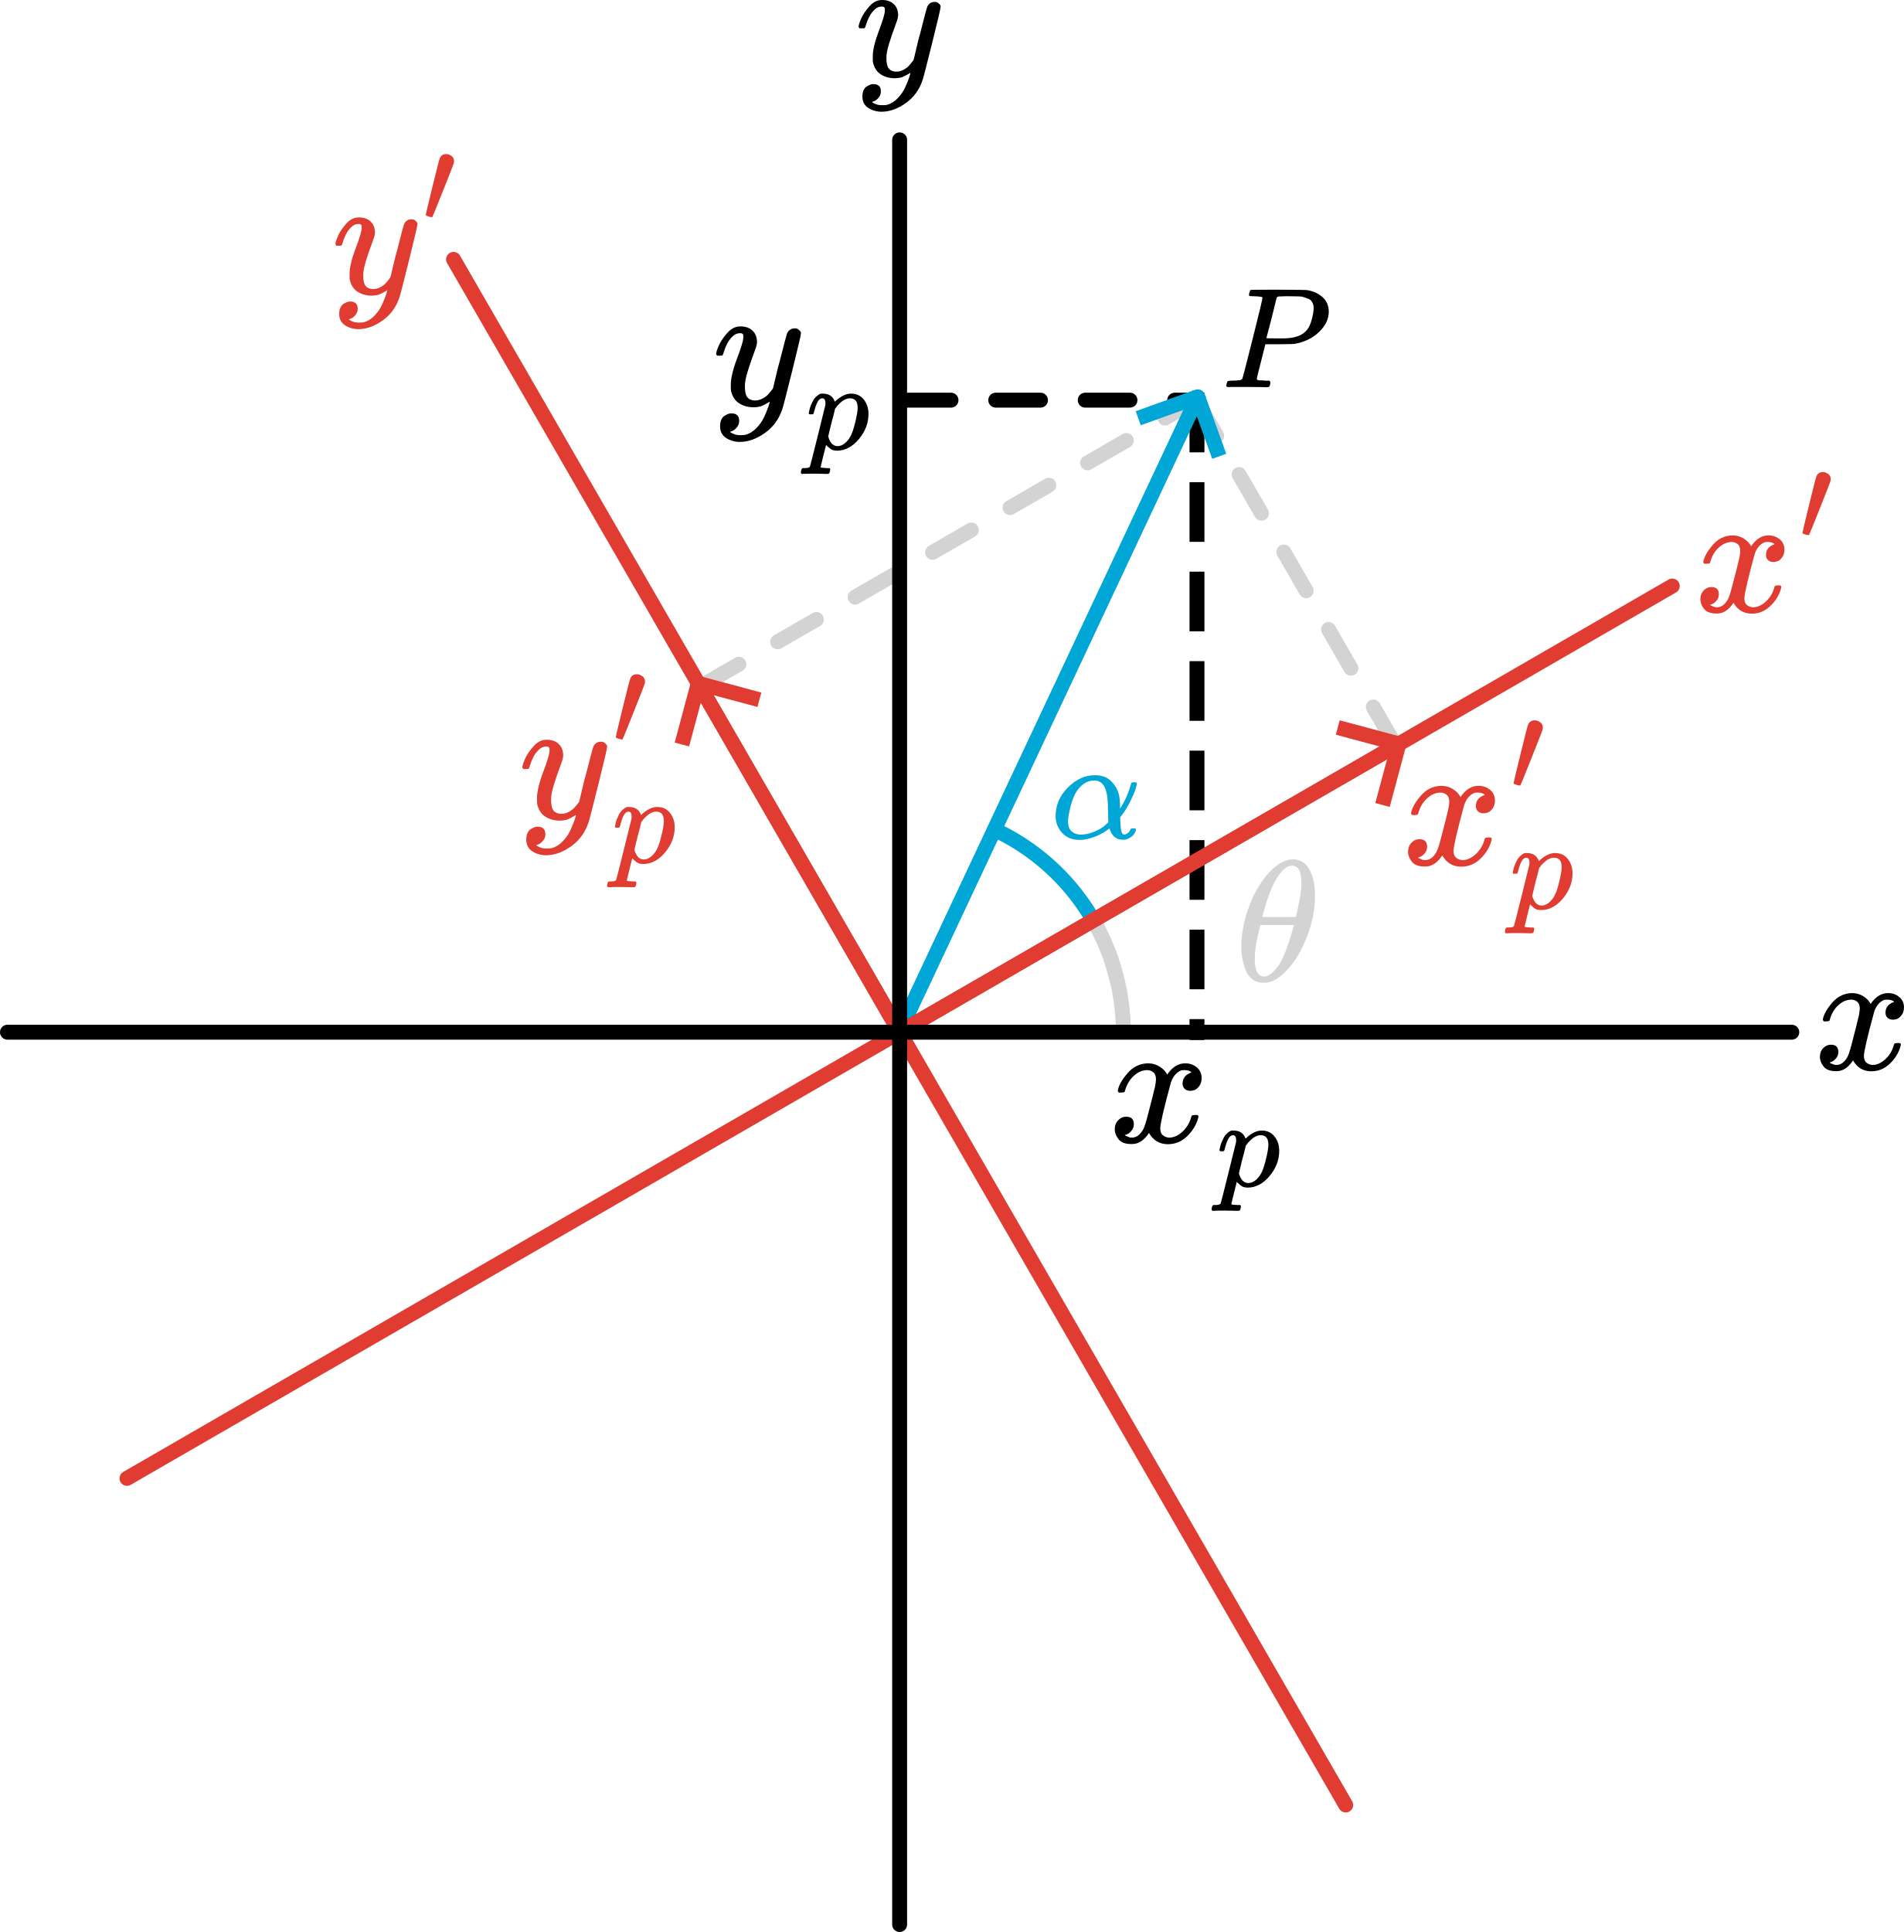
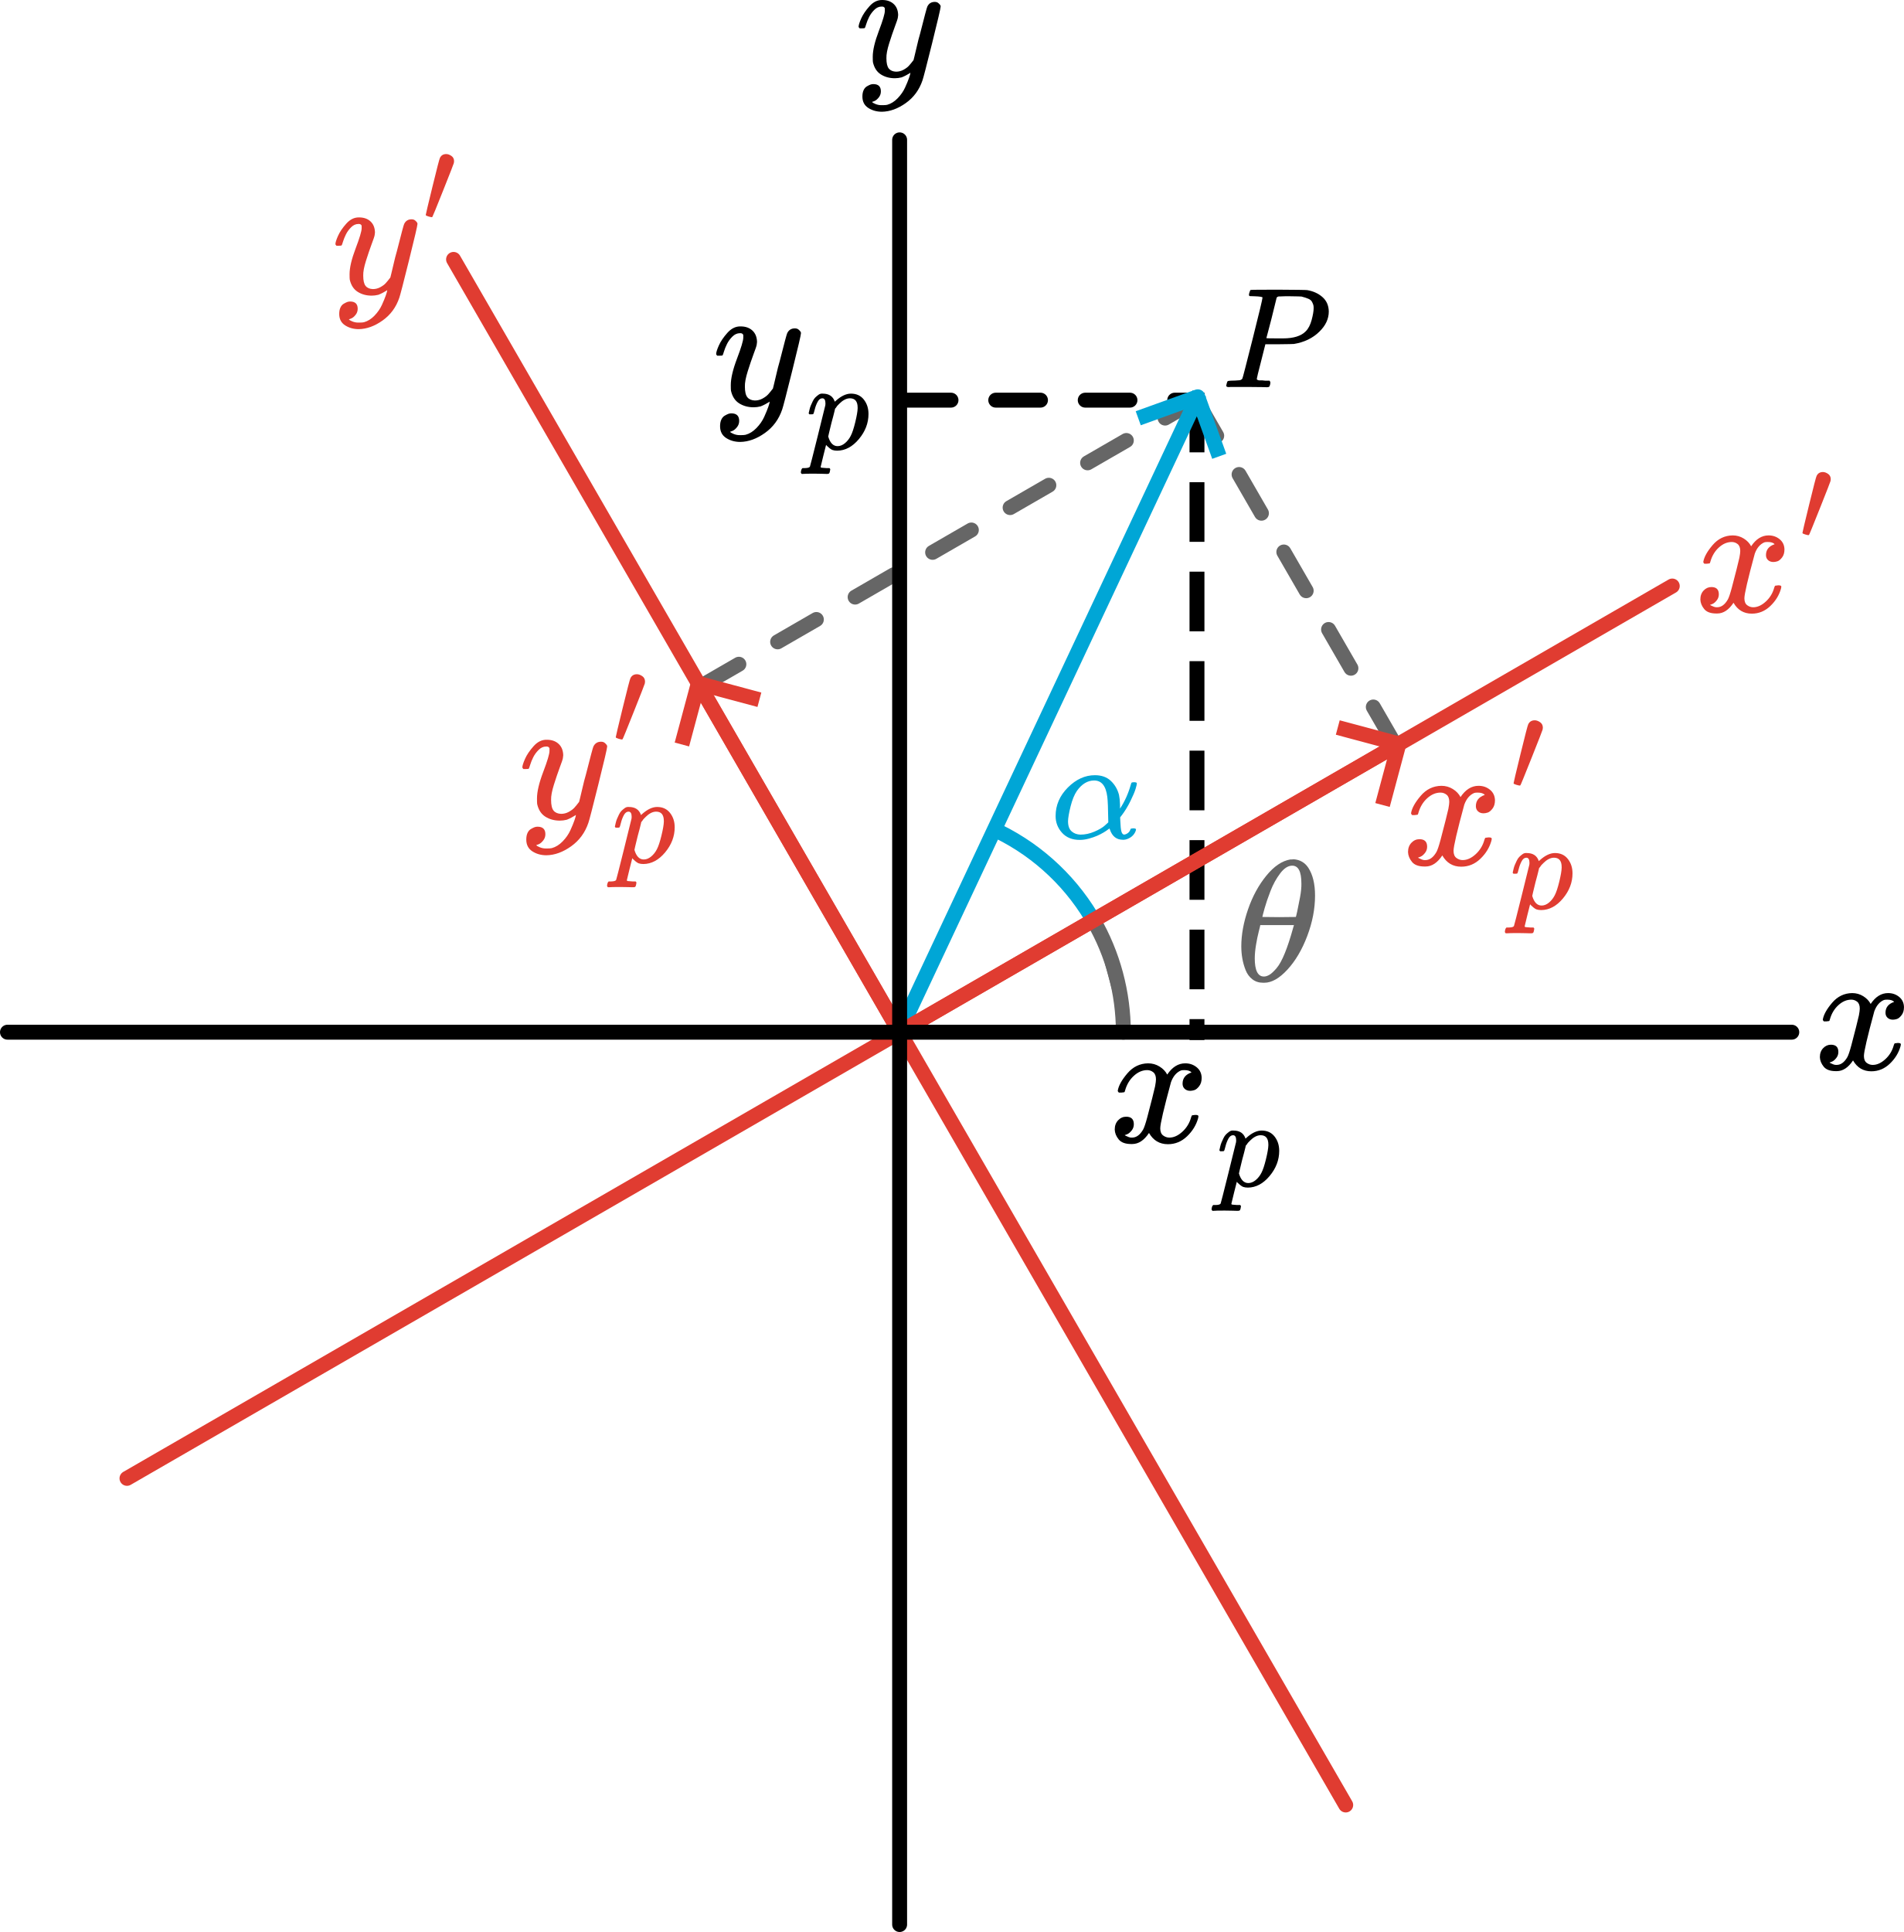
<svg xmlns="http://www.w3.org/2000/svg" width="127.664mm" height="129.531mm" viewBox="0 0 127.664 129.531" version="1.1" id="svg1" xml:space="preserve">
  <defs id="defs1">
    <style type="text/css" id="style1">*{stroke-linejoin: round; stroke-linecap: butt}</style>
    <style type="text/css" id="style1-4">*{stroke-linejoin: round; stroke-linecap: butt}</style>
    <style type="text/css" id="style1-1">*{stroke-linejoin: round; stroke-linecap: butt}</style>
    <marker style="overflow:visible" id="ArrowWide-8" refX="0" refY="0" orient="auto-start-reverse" markerWidth="1" markerHeight="1" viewBox="0 0 1 1" preserveAspectRatio="xMidYMid">
      <path style="fill:none;stroke:context-stroke;stroke-width:1;stroke-linecap:butt" d="M 3,-3 0,0 3,3" transform="rotate(180,0.125,0)" id="path7-7" />
    </marker>
    <marker style="overflow:visible" id="ArrowWide-4" refX="0" refY="0" orient="auto-start-reverse" markerWidth="1" markerHeight="1" viewBox="0 0 1 1" preserveAspectRatio="xMidYMid">
      <path style="fill:none;stroke:context-stroke;stroke-width:1;stroke-linecap:butt" d="M 3,-3 0,0 3,3" transform="rotate(180,0.125,0)" id="path7-5" />
    </marker>
  </defs>
  <g id="layer1" transform="translate(-413.9019,-644.3396)">
    <path style="fill:none;stroke:#000000;stroke-width:1;stroke-linecap:square;stroke-dasharray:3, 3;stroke-dashoffset:0;stroke-opacity:1" d="m 494.161,671.168 v 42.4" id="path67-7" />
    <path style="fill:none;stroke:#000000;stroke-width:1;stroke-linecap:round;stroke-dasharray:3, 3;stroke-dashoffset:0" d="m 474.668,671.168 h 19.493" id="path66-3" />
    <path style="fill:none;stroke:#00a6d6;stroke-width:1;stroke-linecap:round;stroke-opacity:1" id="path65" d="m 480.863,700.093 a 15,15 0 0 1 6.494,6.204" />
-     <path style="fill:none;stroke:#d3d3d3;stroke-width:1;stroke-linecap:round;stroke-dasharray:3, 3;stroke-dashoffset:0;stroke-opacity:1" d="m 460.847,690.373 33.26,-19.205" id="path62-4" />
-     <path style="fill:none;stroke:#d3d3d3;stroke-width:1;stroke-linecap:round;stroke-dasharray:3, 3;stroke-dashoffset:0;stroke-opacity:1" d="M 507.483,694.338 494.107,671.168" id="path63" />
+     <path style="fill:none;stroke:#666666;stroke-width:1;stroke-linecap:round;stroke-dasharray:3, 3;stroke-dashoffset:0;stroke-opacity:1" d="m 460.847,690.373 33.26,-19.205" id="path62-4" />
+     <path style="fill:none;stroke:#666666;stroke-width:1;stroke-linecap:round;stroke-dasharray:3, 3;stroke-dashoffset:0;stroke-opacity:1" d="M 507.483,694.338 494.107,671.168" id="path63" />
    <path style="fill:none;stroke:#00a6d6;stroke-width:1;stroke-linecap:square;stroke-dasharray:none;stroke-dashoffset:0;marker-end:url(#ArrowWide-8)" d="m 474.223,713.483 19.884,-42.315" id="path64" />
-     <path style="fill:#d3d3d3;stroke:#d3d3d3;stroke-width:1;stroke-linecap:round;stroke-opacity:1" id="path14-1" d="m 487.214,706.043 a 15,15 0 0 1 2.01,7.5" />
+     <path style="fill:#666666;stroke:#666666;stroke-width:1;stroke-linecap:round;stroke-opacity:1" id="path14-1" d="m 487.214,706.043 a 15,15 0 0 1 2.01,7.5" />
    <path style="font-variation-settings:'wght' 600;fill:none;fill-opacity:1;stroke:#e03c31;stroke-width:1;stroke-linecap:round;stroke-linejoin:round;stroke-miterlimit:0;stroke-dasharray:none;stroke-opacity:1" d="M 422.416,743.457 526.03,683.629" id="path30-9" />
    <path style="font-variation-settings:'wght' 600;fill:none;fill-opacity:1;stroke:#e03c31;stroke-width:1;stroke-linecap:round;stroke-linejoin:round;stroke-miterlimit:0;stroke-dasharray:none;stroke-opacity:1" d="m 444.313,661.731 59.821,103.625" id="path31-8" />
    <path style="fill:none;stroke:#e03c31;stroke-width:1;stroke-linecap:round;stroke-opacity:1;marker-end:url(#ArrowWide-8)" d="M 474.223,713.543 460.847,690.373" id="path32-9" />
    <path style="fill:none;stroke:#e03c31;stroke-width:1;stroke-linecap:round;stroke-opacity:1;marker-end:url(#ArrowWide-4)" d="m 474.223,713.543 33.26,-19.205" id="path33" />
    <path style="font-variation-settings:'wght' 600;fill:none;fill-opacity:1;stroke:#000000;stroke-width:1;stroke-linecap:round;stroke-linejoin:round;stroke-miterlimit:0;stroke-dasharray:none;stroke-opacity:1" d="M 414.402,713.543 H 534.044" id="path34-7" />
    <path style="font-variation-settings:'wght' 600;fill:none;fill-opacity:1;stroke:#000000;stroke-width:1;stroke-linecap:round;stroke-linejoin:round;stroke-miterlimit:0;stroke-dasharray:none;stroke-opacity:1" d="M 474.223,653.715 V 773.371" id="path35-2" />
    <path id="use51-2" d="m 471.472,646.135 q 0,-0.162 0.174,-0.556 0.174,-0.394 0.556,-0.822 0.382,-0.428 0.857,-0.417 0.475,0 0.764,0.266 0.289,0.266 0.301,0.741 -0.023,0.22 -0.035,0.243 0,0.035 -0.185,0.533 -0.185,0.498 -0.382,1.123 -0.197,0.625 -0.185,0.996 0,0.498 0.162,0.695 0.162,0.197 0.486,0.208 0.266,0 0.498,-0.127 0.232,-0.127 0.359,-0.266 0.127,-0.139 0.313,-0.382 0,-0.012 0.058,-0.232 0.058,-0.22 0.162,-0.683 0.104,-0.463 0.22,-0.857 0.44,-1.737 0.486,-1.818 0.15,-0.313 0.498,-0.313 0.151,0 0.243,0.081 0.093,0.081 0.127,0.139 0.035,0.058 0.023,0.104 0,0.151 -0.567,2.432 -0.567,2.281 -0.648,2.501 -0.324,0.961 -1.123,1.528 -0.799,0.567 -1.598,0.579 -0.521,0 -0.915,-0.255 -0.394,-0.255 -0.394,-0.764 0,-0.255 0.081,-0.428 0.081,-0.174 0.22,-0.255 0.139,-0.081 0.232,-0.116 0.093,-0.035 0.197,-0.035 0.509,0 0.509,0.486 0,0.232 -0.139,0.405 -0.139,0.174 -0.266,0.232 -0.127,0.058 -0.15,0.058 l -0.035,0.012 q 0.023,0.058 0.22,0.139 0.197,0.081 0.394,0.081 h 0.093 q 0.197,0 0.301,-0.023 0.382,-0.104 0.706,-0.44 0.324,-0.336 0.498,-0.718 0.174,-0.382 0.266,-0.648 0.093,-0.266 0.093,-0.347 l -0.07,0.046 q -0.07,0.046 -0.22,0.127 -0.151,0.081 -0.301,0.139 -0.232,0.058 -0.452,0.058 -0.533,0 -0.938,-0.255 -0.405,-0.255 -0.533,-0.822 -0.012,-0.081 -0.012,-0.359 0,-0.66 0.405,-1.725 0.405,-1.065 0.405,-1.355 0,-0.012 0,-0.023 0,-0.104 0,-0.139 0,-0.035 -0.046,-0.081 -0.046,-0.046 -0.127,-0.046 h -0.046 q -0.266,0 -0.486,0.22 -0.22,0.22 -0.347,0.475 -0.127,0.255 -0.197,0.486 -0.07,0.232 -0.093,0.255 -0.023,0.023 -0.185,0.023 h -0.162 q -0.07,-0.07 -0.07,-0.104 z" style="fill:#000000;stroke:#000000;stroke-width:0" />
    <path id="use52-8" d="m 436.392,660.711 q 0,-0.162 0.174,-0.556 0.174,-0.394 0.556,-0.822 0.382,-0.428 0.857,-0.417 0.475,0 0.764,0.266 0.289,0.266 0.301,0.741 -0.023,0.22 -0.035,0.243 0,0.035 -0.185,0.533 -0.185,0.498 -0.382,1.123 -0.197,0.625 -0.185,0.996 0,0.498 0.162,0.695 0.162,0.197 0.486,0.208 0.266,0 0.498,-0.127 0.232,-0.127 0.359,-0.266 0.127,-0.139 0.313,-0.382 0,-0.012 0.058,-0.232 0.058,-0.22 0.162,-0.683 0.104,-0.463 0.22,-0.857 0.44,-1.737 0.486,-1.818 0.15,-0.313 0.498,-0.313 0.151,0 0.243,0.081 0.093,0.081 0.127,0.139 0.035,0.058 0.023,0.104 0,0.151 -0.567,2.432 -0.567,2.281 -0.648,2.501 -0.324,0.961 -1.123,1.528 -0.799,0.567 -1.598,0.579 -0.521,0 -0.915,-0.255 -0.394,-0.255 -0.394,-0.764 0,-0.255 0.081,-0.428 0.081,-0.174 0.22,-0.255 0.139,-0.081 0.232,-0.116 0.093,-0.035 0.197,-0.035 0.509,0 0.509,0.486 0,0.232 -0.139,0.405 -0.139,0.174 -0.266,0.232 -0.127,0.058 -0.15,0.058 l -0.035,0.012 q 0.023,0.058 0.22,0.139 0.197,0.081 0.394,0.081 h 0.093 q 0.197,0 0.301,-0.023 0.382,-0.104 0.706,-0.44 0.324,-0.336 0.498,-0.718 0.174,-0.382 0.266,-0.648 0.093,-0.266 0.093,-0.347 l -0.07,0.046 q -0.07,0.046 -0.22,0.127 -0.151,0.081 -0.301,0.139 -0.232,0.058 -0.452,0.058 -0.533,0 -0.938,-0.255 -0.405,-0.255 -0.533,-0.822 -0.012,-0.081 -0.012,-0.359 0,-0.66 0.405,-1.725 0.405,-1.065 0.405,-1.355 0,-0.012 0,-0.023 0,-0.104 0,-0.139 0,-0.035 -0.046,-0.081 -0.046,-0.046 -0.127,-0.046 h -0.046 q -0.266,0 -0.486,0.22 -0.22,0.22 -0.347,0.475 -0.127,0.255 -0.197,0.486 -0.07,0.232 -0.093,0.255 -0.023,0.023 -0.185,0.023 h -0.162 q -0.07,-0.07 -0.07,-0.104 z" style="fill:#e03c31;fill-opacity:1;stroke:#000000;stroke-width:0" />
    <path id="use53-2" d="m 442.85,658.901 q -0.049,0 -0.221,-0.049 -0.172,-0.049 -0.18,-0.098 0,-0.057 0.45,-1.899 0.45,-1.842 0.499,-1.924 0.123,-0.262 0.426,-0.262 0.164,0 0.344,0.123 0.18,0.123 0.18,0.36 0,0.041 -0.016,0.123 -0.008,0.057 -0.712,1.825 -0.704,1.768 -0.728,1.785 -0.025,0.016 -0.041,0.016 z" style="fill:#e03c31;fill-opacity:1;stroke:#000000;stroke-width:0" />
    <g id="g61-8" transform="matrix(1.208906,0,0,1.20904,229.6139,537.3222)" style="stroke-width:0.827">
      <g id="g60-9" style="stroke-width:0.827">
        <g id="g59-0" style="stroke-width:0.827">
          <path id="use58-7" d="m 246.915,119.669 q 0.067,-0.402 0.517,-0.929 0.45,-0.527 1.111,-0.536 0.335,0 0.613,0.172 0.278,0.172 0.412,0.431 0.402,-0.603 0.967,-0.603 0.354,0 0.613,0.211 0.259,0.211 0.268,0.565 0,0.278 -0.134,0.45 -0.134,0.172 -0.259,0.211 -0.124,0.038 -0.22,0.038 -0.182,0 -0.297,-0.105 -0.115,-0.105 -0.115,-0.278 0,-0.441 0.479,-0.603 -0.105,-0.124 -0.383,-0.124 -0.124,0 -0.182,0.019 -0.364,0.153 -0.536,0.632 -0.575,2.116 -0.575,2.471 0,0.268 0.153,0.383 0.153,0.115 0.335,0.115 0.354,0 0.699,-0.316 0.345,-0.316 0.469,-0.776 0.029,-0.096 0.058,-0.105 0.029,-0.01 0.153,-0.019 h 0.038 q 0.144,0 0.144,0.077 0,0.01 -0.019,0.105 -0.153,0.546 -0.594,0.967 -0.441,0.421 -1.025,0.421 -0.67,0 -1.015,-0.603 -0.393,0.594 -0.9,0.594 h -0.058 q -0.469,0 -0.67,-0.249 -0.201,-0.249 -0.211,-0.527 0,-0.306 0.182,-0.498 0.182,-0.192 0.431,-0.192 0.412,0 0.412,0.402 0,0.192 -0.115,0.335 -0.115,0.144 -0.22,0.192 -0.105,0.048 -0.124,0.048 l -0.029,0.01 q 0,0.01 0.058,0.038 0.058,0.029 0.153,0.067 0.096,0.038 0.182,0.029 0.345,0 0.594,-0.431 0.086,-0.153 0.22,-0.651 0.134,-0.498 0.268,-1.034 0.134,-0.536 0.153,-0.632 0.048,-0.259 0.048,-0.373 0,-0.268 -0.144,-0.383 -0.144,-0.115 -0.326,-0.115 -0.383,0 -0.718,0.306 -0.335,0.306 -0.469,0.785 -0.019,0.086 -0.048,0.096 -0.029,0.01 -0.153,0.019 h -0.134 q -0.058,-0.058 -0.058,-0.105 z" style="fill:#e03c31;fill-opacity:1;stroke:#000000;stroke-width:0" />
          <path id="use59" d="m 252.745,118.191 q -0.041,0 -0.183,-0.041 -0.142,-0.041 -0.149,-0.081 0,-0.047 0.372,-1.571 0.372,-1.523 0.413,-1.591 0.102,-0.217 0.352,-0.217 0.135,0 0.284,0.102 0.149,0.102 0.149,0.298 0,0.034 -0.013,0.102 -0.007,0.047 -0.589,1.51 -0.582,1.462 -0.603,1.476 -0.02,0.013 -0.034,0.013 z" style="fill:#e03c31;fill-opacity:1;stroke:#000000;stroke-width:0" />
        </g>
      </g>
    </g>
    <path id="use61" d="m 536.125,712.692 q 0.081,-0.486 0.625,-1.123 0.544,-0.637 1.343,-0.648 0.405,0 0.741,0.208 0.336,0.208 0.498,0.521 0.486,-0.729 1.169,-0.729 0.428,0 0.741,0.255 0.313,0.255 0.324,0.683 0,0.336 -0.162,0.544 -0.162,0.208 -0.313,0.255 -0.15,0.046 -0.266,0.046 -0.22,0 -0.359,-0.127 -0.139,-0.127 -0.139,-0.336 0,-0.533 0.579,-0.729 -0.127,-0.151 -0.463,-0.151 -0.15,0 -0.22,0.023 -0.44,0.185 -0.648,0.764 -0.695,2.559 -0.695,2.987 0,0.324 0.185,0.463 0.185,0.139 0.405,0.139 0.428,0 0.845,-0.382 0.417,-0.382 0.567,-0.938 0.035,-0.116 0.07,-0.127 0.035,-0.012 0.185,-0.023 h 0.046 q 0.174,0 0.174,0.093 0,0.012 -0.023,0.127 -0.185,0.66 -0.718,1.169 -0.533,0.509 -1.239,0.509 -0.81,0 -1.227,-0.729 -0.475,0.718 -1.088,0.718 h -0.07 q -0.567,0 -0.81,-0.301 -0.243,-0.301 -0.255,-0.637 0,-0.371 0.22,-0.602 0.22,-0.232 0.521,-0.232 0.498,0 0.498,0.486 0,0.232 -0.139,0.405 -0.139,0.174 -0.266,0.232 -0.127,0.058 -0.15,0.058 l -0.035,0.012 q 0,0.012 0.07,0.046 0.07,0.035 0.185,0.081 0.116,0.046 0.22,0.035 0.417,0 0.718,-0.521 0.104,-0.185 0.266,-0.787 0.162,-0.602 0.324,-1.25 0.162,-0.648 0.185,-0.764 0.058,-0.313 0.058,-0.452 0,-0.324 -0.174,-0.463 -0.174,-0.139 -0.394,-0.139 -0.463,0 -0.868,0.371 -0.405,0.371 -0.567,0.949 -0.023,0.104 -0.058,0.116 -0.035,0.012 -0.185,0.023 h -0.162 q -0.07,-0.07 -0.07,-0.127 z" style="fill:#000000;fill-opacity:1;stroke:#000000;stroke-width:0" />
-     <path id="use62-8" d="m 497.132,707.797 q 0,-1.181 0.452,-2.489 0.452,-1.308 1.227,-2.258 0.776,-0.949 1.609,-1.088 0.012,0 0.093,0 0.081,0 0.139,-0.012 0.625,0.046 0.973,0.567 0.452,0.695 0.452,1.864 0,1.332 -0.521,2.709 -0.521,1.378 -1.331,2.258 -0.81,0.88 -1.551,0.88 h -0.081 q -0.417,0 -0.718,-0.232 -0.301,-0.232 -0.452,-0.614 -0.151,-0.382 -0.22,-0.776 -0.07,-0.394 -0.07,-0.81 z m 4.029,-4.238 q 0,-1.181 -0.614,-1.181 -0.417,0 -0.81,0.521 -0.394,0.521 -0.648,1.181 -0.255,0.66 -0.394,1.158 -0.139,0.498 -0.15,0.579 0.567,0.012 1.123,0.012 l 1.123,-0.012 q 0.012,-0.012 0.093,-0.382 0.081,-0.371 0.185,-0.926 0.104,-0.556 0.093,-0.949 z m -3.126,5.025 q 0,1.227 0.614,1.227 0.174,0 0.37,-0.116 0.197,-0.116 0.475,-0.44 0.278,-0.324 0.556,-1.007 0.278,-0.683 0.556,-1.69 l 0.058,-0.197 h -2.258 q 0,0.035 -0.104,0.44 -0.104,0.405 -0.185,0.903 -0.081,0.498 -0.081,0.88 z" style="fill:#d3d3d3;fill-opacity:1;stroke:#d3d3d3;stroke-width:0" />
+     <path id="use62-8" d="m 497.132,707.797 q 0,-1.181 0.452,-2.489 0.452,-1.308 1.227,-2.258 0.776,-0.949 1.609,-1.088 0.012,0 0.093,0 0.081,0 0.139,-0.012 0.625,0.046 0.973,0.567 0.452,0.695 0.452,1.864 0,1.332 -0.521,2.709 -0.521,1.378 -1.331,2.258 -0.81,0.88 -1.551,0.88 h -0.081 q -0.417,0 -0.718,-0.232 -0.301,-0.232 -0.452,-0.614 -0.151,-0.382 -0.22,-0.776 -0.07,-0.394 -0.07,-0.81 z m 4.029,-4.238 q 0,-1.181 -0.614,-1.181 -0.417,0 -0.81,0.521 -0.394,0.521 -0.648,1.181 -0.255,0.66 -0.394,1.158 -0.139,0.498 -0.15,0.579 0.567,0.012 1.123,0.012 l 1.123,-0.012 q 0.012,-0.012 0.093,-0.382 0.081,-0.371 0.185,-0.926 0.104,-0.556 0.093,-0.949 z m -3.126,5.025 q 0,1.227 0.614,1.227 0.174,0 0.37,-0.116 0.197,-0.116 0.475,-0.44 0.278,-0.324 0.556,-1.007 0.278,-0.683 0.556,-1.69 l 0.058,-0.197 h -2.258 q 0,0.035 -0.104,0.44 -0.104,0.405 -0.185,0.903 -0.081,0.498 -0.081,0.88 z" style="fill:#666666;fill-opacity:1;stroke:#666666;stroke-width:0" />
    <g data-mml-node="mi" id="g1-1" style="fill:#00a6d6;stroke:#000000;stroke-width:0" transform="matrix(0.00957595,0,0,-0.00957595,484.356,700.5458)">
      <path id="use1-6-5" d="m 34,156 q 0,114 86,200 86,86 189,86 70,0 112,-40 42,-40 57,-98 6,-29 7,-67 v -29 q 49,74 75,166 4,14 6,16 2,2 16,3 21,0 21,-8 0,-9 -9,-39 -9,-30 -36,-85 -27,-55 -61,-100 l -11,-14 1,-24 q 2,-56 8,-76 6,-20 19,-21 14,2 26,11 12,9 17,23 2,7 5,8 3,1 15,2 20,0 20,-8 0,-6 -6,-19 Q 579,19 556,5 533,-9 512,-10 h -7 q -67,0 -91,72 l -3,7 -11,-8 Q 390,53 370,41 350,29 325,18 300,7 267,-2 234,-11 203,-11 124,-11 79,39 34,89 34,156 Z M 208,26 q 49,0 98,21 49,21 73,43 l 24,22 q -2,143 -7,178 -14,115 -92,115 -69,0 -121,-73 -27,-40 -44,-108 -17,-68 -18,-104 0,-49 25,-71 25,-22 62,-23 z" style="fill:#00a6d6;stroke-width:0" />
    </g>
    <g data-mml-node="mi" transform="matrix(0.00957595,0,0,-0.00957595,495.807,670.3019)" id="g2-8" style="fill:#000000;stroke:#000000;stroke-width:0">
      <path id="use2-4" d="m 287,628 q 0,7 -57,9 -24,0 -31,1 -7,1 -7,10 0,1 2,11 6,20 9,22 3,2 194,2 190,-1 203,-3 64,-11 107,-49 43,-38 44,-101 0,-77 -66,-141 -69,-68 -178,-86 -7,-1 -105,-2 H 307 L 277,182 Q 247,66 247,59 q 0,-4 1,-5 1,-1 7,-4 6,-3 17,-2 11,1 33,-2 h 31 q 6,-9 6,-11 Q 342,19 335,5 330,0 319,0 316,0 282,1 248,2 182,2 120,2 87,2 54,2 51,1 33,1 33,11 q 0,2 3,14 4,16 8,18 4,2 23,3 27,0 60,3 14,3 19,12 3,4 72,278 69,274 69,289 z m 358,-74 q 0,13 -2,21 -2,8 -9,22 -7,14 -25,22 -18,8 -49,16 -7,1 -80,2 -17,0 -35,0 -18,0 -29,-1 -11,-1 -12,0 -13,-1 -18,-9 -2,-6 -19,-77 -17,-71 -35,-138 -18,-67 -18,-68 0,-2 81,-2 h 12 23 q 112,0 160,50 27,27 41,79 14,52 14,83 z" style="stroke-width:0" />
    </g>
    <g data-mml-node="mi" id="g3-0" style="fill:#e03c31;stroke:#000000;stroke-width:0" transform="matrix(0.01196988,0,0,-0.01196988,507.8932,702.3151)">
      <path id="use3-6" d="m 52,289 q 7,42 54,97 47,55 116,56 35,0 64,-18 29,-18 43,-45 42,63 101,63 37,0 64,-22 27,-22 28,-59 0,-29 -14,-47 -14,-18 -27,-22 -13,-4 -23,-4 -19,0 -31,11 -12,11 -12,29 0,46 50,63 -11,13 -40,13 -13,0 -19,-2 -38,-16 -56,-66 -60,-221 -60,-258 0,-28 16,-40 16,-12 35,-12 37,0 73,33 36,33 49,81 3,10 6,11 3,1 16,2 h 4 q 15,0 15,-8 0,-1 -2,-11 Q 486,77 440,33 394,-11 333,-11 263,-11 227,52 186,-10 133,-10 h -6 q -49,0 -70,26 -21,26 -22,55 0,32 19,52 19,20 45,20 43,0 43,-42 Q 142,81 130,66 118,51 107,46 96,41 94,41 l -3,-1 q 0,-1 6,-4 6,-3 16,-7 10,-4 19,-3 36,0 62,45 9,16 23,68 14,52 28,108 14,56 16,66 5,27 5,39 0,28 -15,40 -15,12 -34,12 -40,0 -75,-32 -35,-32 -49,-82 -2,-9 -5,-10 -3,-1 -16,-2 H 58 q -6,6 -6,11 z" style="fill:#e03c31;stroke-width:0" />
    </g>
    <g data-mml-node="mo" transform="matrix(0.00846271,0,0,-0.00846271,515.135,697.3716)" id="g4-1" style="fill:#e03c31;stroke:#000000;stroke-width:0">
      <path id="use4-8" d="m 79,43 q -6,0 -27,6 -21,6 -22,12 0,7 55,232 55,225 61,235 15,32 52,32 20,0 42,-15 22,-15 22,-44 0,-5 -2,-15 -1,-7 -87,-223 Q 87,47 84,45 81,43 79,43 Z" style="fill:#e03c31;stroke-width:0" />
    </g>
    <g data-mml-node="mi" transform="matrix(0.00846271,0,0,-0.00846271,515.135,705.2717)" id="g5-9" style="fill:#e03c31;stroke:#000000;stroke-width:0">
      <path id="use5-8" d="m 23,287 q 1,3 2,8 1,5 5,22 4,17 10,31 6,14 15,33 9,19 20,30 11,11 26,22 15,11 33,9 75,0 96,-64 l 10,9 q 62,55 118,55 65,0 102,-47 37,-47 37,-114 0,-108 -76,-199 -76,-91 -172,-92 -22,0 -39,6 -11,5 -23,15 -12,10 -19,17 l -7,8 q -1,-1 -22,-87 -21,-86 -21,-87 0,-6 8,-7 8,-1 37,-3 h 25 q 6,-7 6,-9 0,-2 -3,-18 -3,-12 -6,-15 -3,-3 -13,-4 -2,0 -11,0 -9,0 -34,1 -25,1 -62,1 -70,0 -89,-2 h -8 q -7,7 -7,11 2,27 13,35 h 20 q 34,1 39,12 3,6 61,239 58,233 61,247 1,5 1,14 0,41 -25,41 -22,0 -37,-28 Q 79,349 71,316 63,283 59,280 57,278 43,278 H 29 q -6,6 -6,9 z M 178,102 q 22,-76 74,-76 30,0 58,23 28,23 46,58 18,34 36,108 18,74 19,110 v 6 q 0,74 -61,74 -11,0 -22,-3 -11,-3 -22,-9 -11,-6 -20,-13 -9,-7 -17,-15 -8,-8 -15,-15 -7,-7 -11,-14 -4,-7 -8,-10 l -3,-4 q 0,-1 -3,-14 -3,-13 -11,-44 -8,-31 -14,-52 -26,-106 -26,-110 z" style="fill:#e03c31;stroke-width:0" />
    </g>
    <g id="g72" transform="translate(110.2043,564.0826)">
      <g id="g71">
        <g data-mml-node="mi" id="g7-6" style="fill:#e03c31;stroke:#000000;stroke-width:0" transform="matrix(0.01197006,0,0,-0.01197006,338.4705,135.1443)">
          <path id="use6-1" d="m 21,287 q 0,14 15,48 15,34 48,71 33,37 74,36 41,0 66,-23 25,-23 26,-64 -2,-19 -3,-21 0,-3 -16,-46 -16,-43 -33,-97 -17,-54 -16,-86 0,-43 14,-60 14,-17 42,-18 23,0 43,11 20,11 31,23 11,12 27,33 0,1 5,20 5,19 14,59 9,40 19,74 38,150 42,157 13,27 43,27 13,0 21,-7 8,-7 11,-12 3,-5 2,-9 0,-13 -49,-210 -49,-197 -56,-216 -28,-83 -97,-132 -69,-49 -138,-50 -45,0 -79,22 -34,22 -34,66 0,22 7,37 7,15 19,22 12,7 20,10 8,3 17,3 44,0 44,-42 0,-20 -12,-35 -12,-15 -23,-20 -11,-5 -13,-5 l -3,-1 q 2,-5 19,-12 17,-7 34,-7 h 8 q 17,0 26,2 33,9 61,38 28,29 43,62 15,33 23,56 8,23 8,30 l -6,-4 q -6,-4 -19,-11 -13,-7 -26,-12 -20,-5 -39,-5 -46,0 -81,22 -35,22 -46,71 -1,7 -1,31 0,57 35,149 35,92 35,117 0,1 0,2 0,9 0,12 0,3 -4,7 -4,4 -11,4 h -4 Q 131,404 112,385 93,366 82,344 71,322 65,302 59,282 57,280 55,278 41,278 H 27 q -6,6 -6,9 z" style="fill:#e03c31;stroke-width:0" />
        </g>
        <g data-mml-node="mo" transform="matrix(0.00846283,0,0,-0.00846283,344.7308,130.2006)" id="g8-4" style="fill:#e03c31;stroke:#000000;stroke-width:0">
          <path id="use7-3" d="m 79,43 q -6,0 -27,6 -21,6 -22,12 0,7 55,232 55,225 61,235 15,32 52,32 20,0 42,-15 22,-15 22,-44 0,-5 -2,-15 -1,-7 -87,-223 Q 87,47 84,45 81,43 79,43 Z" style="fill:#e03c31;stroke-width:0" />
        </g>
        <g data-mml-node="mi" transform="matrix(0.00846283,0,0,-0.00846283,344.7308,138.1009)" id="g9-9" style="fill:#e03c31;stroke:#000000;stroke-width:0">
          <path id="use8-8" d="m 23,287 q 1,3 2,8 1,5 5,22 4,17 10,31 6,14 15,33 9,19 20,30 11,11 26,22 15,11 33,9 75,0 96,-64 l 10,9 q 62,55 118,55 65,0 102,-47 37,-47 37,-114 0,-108 -76,-199 -76,-91 -172,-92 -22,0 -39,6 -11,5 -23,15 -12,10 -19,17 l -7,8 q -1,-1 -22,-87 -21,-86 -21,-87 0,-6 8,-7 8,-1 37,-3 h 25 q 6,-7 6,-9 0,-2 -3,-18 -3,-12 -6,-15 -3,-3 -13,-4 -2,0 -11,0 -9,0 -34,1 -25,1 -62,1 -70,0 -89,-2 h -8 q -7,7 -7,11 2,27 13,35 h 20 q 34,1 39,12 3,6 61,239 58,233 61,247 1,5 1,14 0,41 -25,41 -22,0 -37,-28 Q 79,349 71,316 63,283 59,280 57,278 43,278 H 29 q -6,6 -6,9 z M 178,102 q 22,-76 74,-76 30,0 58,23 28,23 46,58 18,34 36,108 18,74 19,110 v 6 q 0,74 -61,74 -11,0 -22,-3 -11,-3 -22,-9 -11,-6 -20,-13 -9,-7 -17,-15 -8,-8 -15,-15 -7,-7 -11,-14 -4,-7 -8,-10 l -3,-4 q 0,-1 -3,-14 -3,-13 -11,-44 -8,-31 -14,-52 -26,-106 -26,-110 z" style="fill:#e03c31;stroke-width:0" />
        </g>
      </g>
    </g>
    <g id="g70" transform="matrix(1.249992,0,0,1.249992,-21.81834,498.5939)" style="stroke-width:0.8">
      <g data-mml-node="mi" id="g67" style="fill:#000000;stroke:#000000;stroke-width:0" transform="matrix(0.00957595,0,0,-0.00957595,408.039,177.863)">
        <path id="use67" d="m 52,289 q 7,42 54,97 47,55 116,56 35,0 64,-18 29,-18 43,-45 42,63 101,63 37,0 64,-22 27,-22 28,-59 0,-29 -14,-47 -14,-18 -27,-22 -13,-4 -23,-4 -19,0 -31,11 -12,11 -12,29 0,46 50,63 -11,13 -40,13 -13,0 -19,-2 -38,-16 -56,-66 -60,-221 -60,-258 0,-28 16,-40 16,-12 35,-12 37,0 73,33 36,33 49,81 3,10 6,11 3,1 16,2 h 4 q 15,0 15,-8 0,-1 -2,-11 Q 486,77 440,33 394,-11 333,-11 263,-11 227,52 186,-10 133,-10 h -6 q -49,0 -70,26 -21,26 -22,55 0,32 19,52 19,20 45,20 43,0 43,-42 Q 142,81 130,66 118,51 107,46 96,41 94,41 l -3,-1 q 0,-1 6,-4 6,-3 16,-7 10,-4 19,-3 36,0 62,45 9,16 23,68 14,52 28,108 14,56 16,66 5,27 5,39 0,28 -15,40 -15,12 -34,12 -40,0 -75,-32 -35,-32 -49,-82 -2,-9 -5,-10 -3,-1 -16,-2 H 58 q -6,6 -6,11 z" style="stroke-width:0" />
      </g>
      <g data-mml-node="mi" transform="matrix(0.0067702,0,0,-0.0067702,413.8325,180.2283)" id="g69" style="fill:#000000;stroke:#000000;stroke-width:0">
        <path id="use69" d="m 23,287 q 1,3 2,8 1,5 5,22 4,17 10,31 6,14 15,33 9,19 20,30 11,11 26,22 15,11 33,9 75,0 96,-64 l 10,9 q 62,55 118,55 65,0 102,-47 37,-47 37,-114 0,-108 -76,-199 -76,-91 -172,-92 -22,0 -39,6 -11,5 -23,15 -12,10 -19,17 l -7,8 q -1,-1 -22,-87 -21,-86 -21,-87 0,-6 8,-7 8,-1 37,-3 h 25 q 6,-7 6,-9 0,-2 -3,-18 -3,-12 -6,-15 -3,-3 -13,-4 -2,0 -11,0 -9,0 -34,1 -25,1 -62,1 -70,0 -89,-2 h -8 q -7,7 -7,11 2,27 13,35 h 20 q 34,1 39,12 3,6 61,239 58,233 61,247 1,5 1,14 0,41 -25,41 -22,0 -37,-28 Q 79,349 71,316 63,283 59,280 57,278 43,278 H 29 q -6,6 -6,9 z M 178,102 q 22,-76 74,-76 30,0 58,23 28,23 46,58 18,34 36,108 18,74 19,110 v 6 q 0,74 -61,74 -11,0 -22,-3 -11,-3 -22,-9 -11,-6 -20,-13 -9,-7 -17,-15 -8,-8 -15,-15 -7,-7 -11,-14 -4,-7 -8,-10 l -3,-4 q 0,-1 -3,-14 -3,-13 -11,-44 -8,-31 -14,-52 -26,-106 -26,-110 z" style="stroke-width:0" />
      </g>
    </g>
    <g id="g77" transform="translate(133.7622,527.383)">
      <g data-mml-node="mi" id="g73" style="fill:#000000;fill-opacity:1;stroke:#000000;stroke-width:0" transform="matrix(0.01197006,0,0,-0.01197006,327.9071,144.1315)">
        <path id="use72" d="m 21,287 q 0,14 15,48 15,34 48,71 33,37 74,36 41,0 66,-23 25,-23 26,-64 -2,-19 -3,-21 0,-3 -16,-46 -16,-43 -33,-97 -17,-54 -16,-86 0,-43 14,-60 14,-17 42,-18 23,0 43,11 20,11 31,23 11,12 27,33 0,1 5,20 5,19 14,59 9,40 19,74 38,150 42,157 13,27 43,27 13,0 21,-7 8,-7 11,-12 3,-5 2,-9 0,-13 -49,-210 -49,-197 -56,-216 -28,-83 -97,-132 -69,-49 -138,-50 -45,0 -79,22 -34,22 -34,66 0,22 7,37 7,15 19,22 12,7 20,10 8,3 17,3 44,0 44,-42 0,-20 -12,-35 -12,-15 -23,-20 -11,-5 -13,-5 l -3,-1 q 2,-5 19,-12 17,-7 34,-7 h 8 q 17,0 26,2 33,9 61,38 28,29 43,62 15,33 23,56 8,23 8,30 l -6,-4 q -6,-4 -19,-11 -13,-7 -26,-12 -20,-5 -39,-5 -46,0 -81,22 -35,22 -46,71 -1,7 -1,31 0,57 35,149 35,92 35,117 0,1 0,2 0,9 0,12 0,3 -4,7 -4,4 -11,4 h -4 Q 131,404 112,385 93,366 82,344 71,322 65,302 59,282 57,280 55,278 41,278 H 27 q -6,6 -6,9 z" style="fill:#000000;fill-opacity:1;stroke-width:0" />
      </g>
      <g data-mml-node="mi" transform="matrix(0.00846283,0,0,-0.00846283,334.1675,147.0881)" id="g75" style="fill:#000000;fill-opacity:1;stroke:#000000;stroke-width:0">
        <path id="use74" d="m 23,287 q 1,3 2,8 1,5 5,22 4,17 10,31 6,14 15,33 9,19 20,30 11,11 26,22 15,11 33,9 75,0 96,-64 l 10,9 q 62,55 118,55 65,0 102,-47 37,-47 37,-114 0,-108 -76,-199 -76,-91 -172,-92 -22,0 -39,6 -11,5 -23,15 -12,10 -19,17 l -7,8 q -1,-1 -22,-87 -21,-86 -21,-87 0,-6 8,-7 8,-1 37,-3 h 25 q 6,-7 6,-9 0,-2 -3,-18 -3,-12 -6,-15 -3,-3 -13,-4 -2,0 -11,0 -9,0 -34,1 -25,1 -62,1 -70,0 -89,-2 h -8 q -7,7 -7,11 2,27 13,35 h 20 q 34,1 39,12 3,6 61,239 58,233 61,247 1,5 1,14 0,41 -25,41 -22,0 -37,-28 Q 79,349 71,316 63,283 59,280 57,278 43,278 H 29 q -6,6 -6,9 z M 178,102 q 22,-76 74,-76 30,0 58,23 28,23 46,58 18,34 36,108 18,74 19,110 v 6 q 0,74 -61,74 -11,0 -22,-3 -11,-3 -22,-9 -11,-6 -20,-13 -9,-7 -17,-15 -8,-8 -15,-15 -7,-7 -11,-14 -4,-7 -8,-10 l -3,-4 q 0,-1 -3,-14 -3,-13 -11,-44 -8,-31 -14,-52 -26,-106 -26,-110 z" style="fill:#000000;fill-opacity:1;stroke-width:0" />
      </g>
    </g>
  </g>
</svg>
